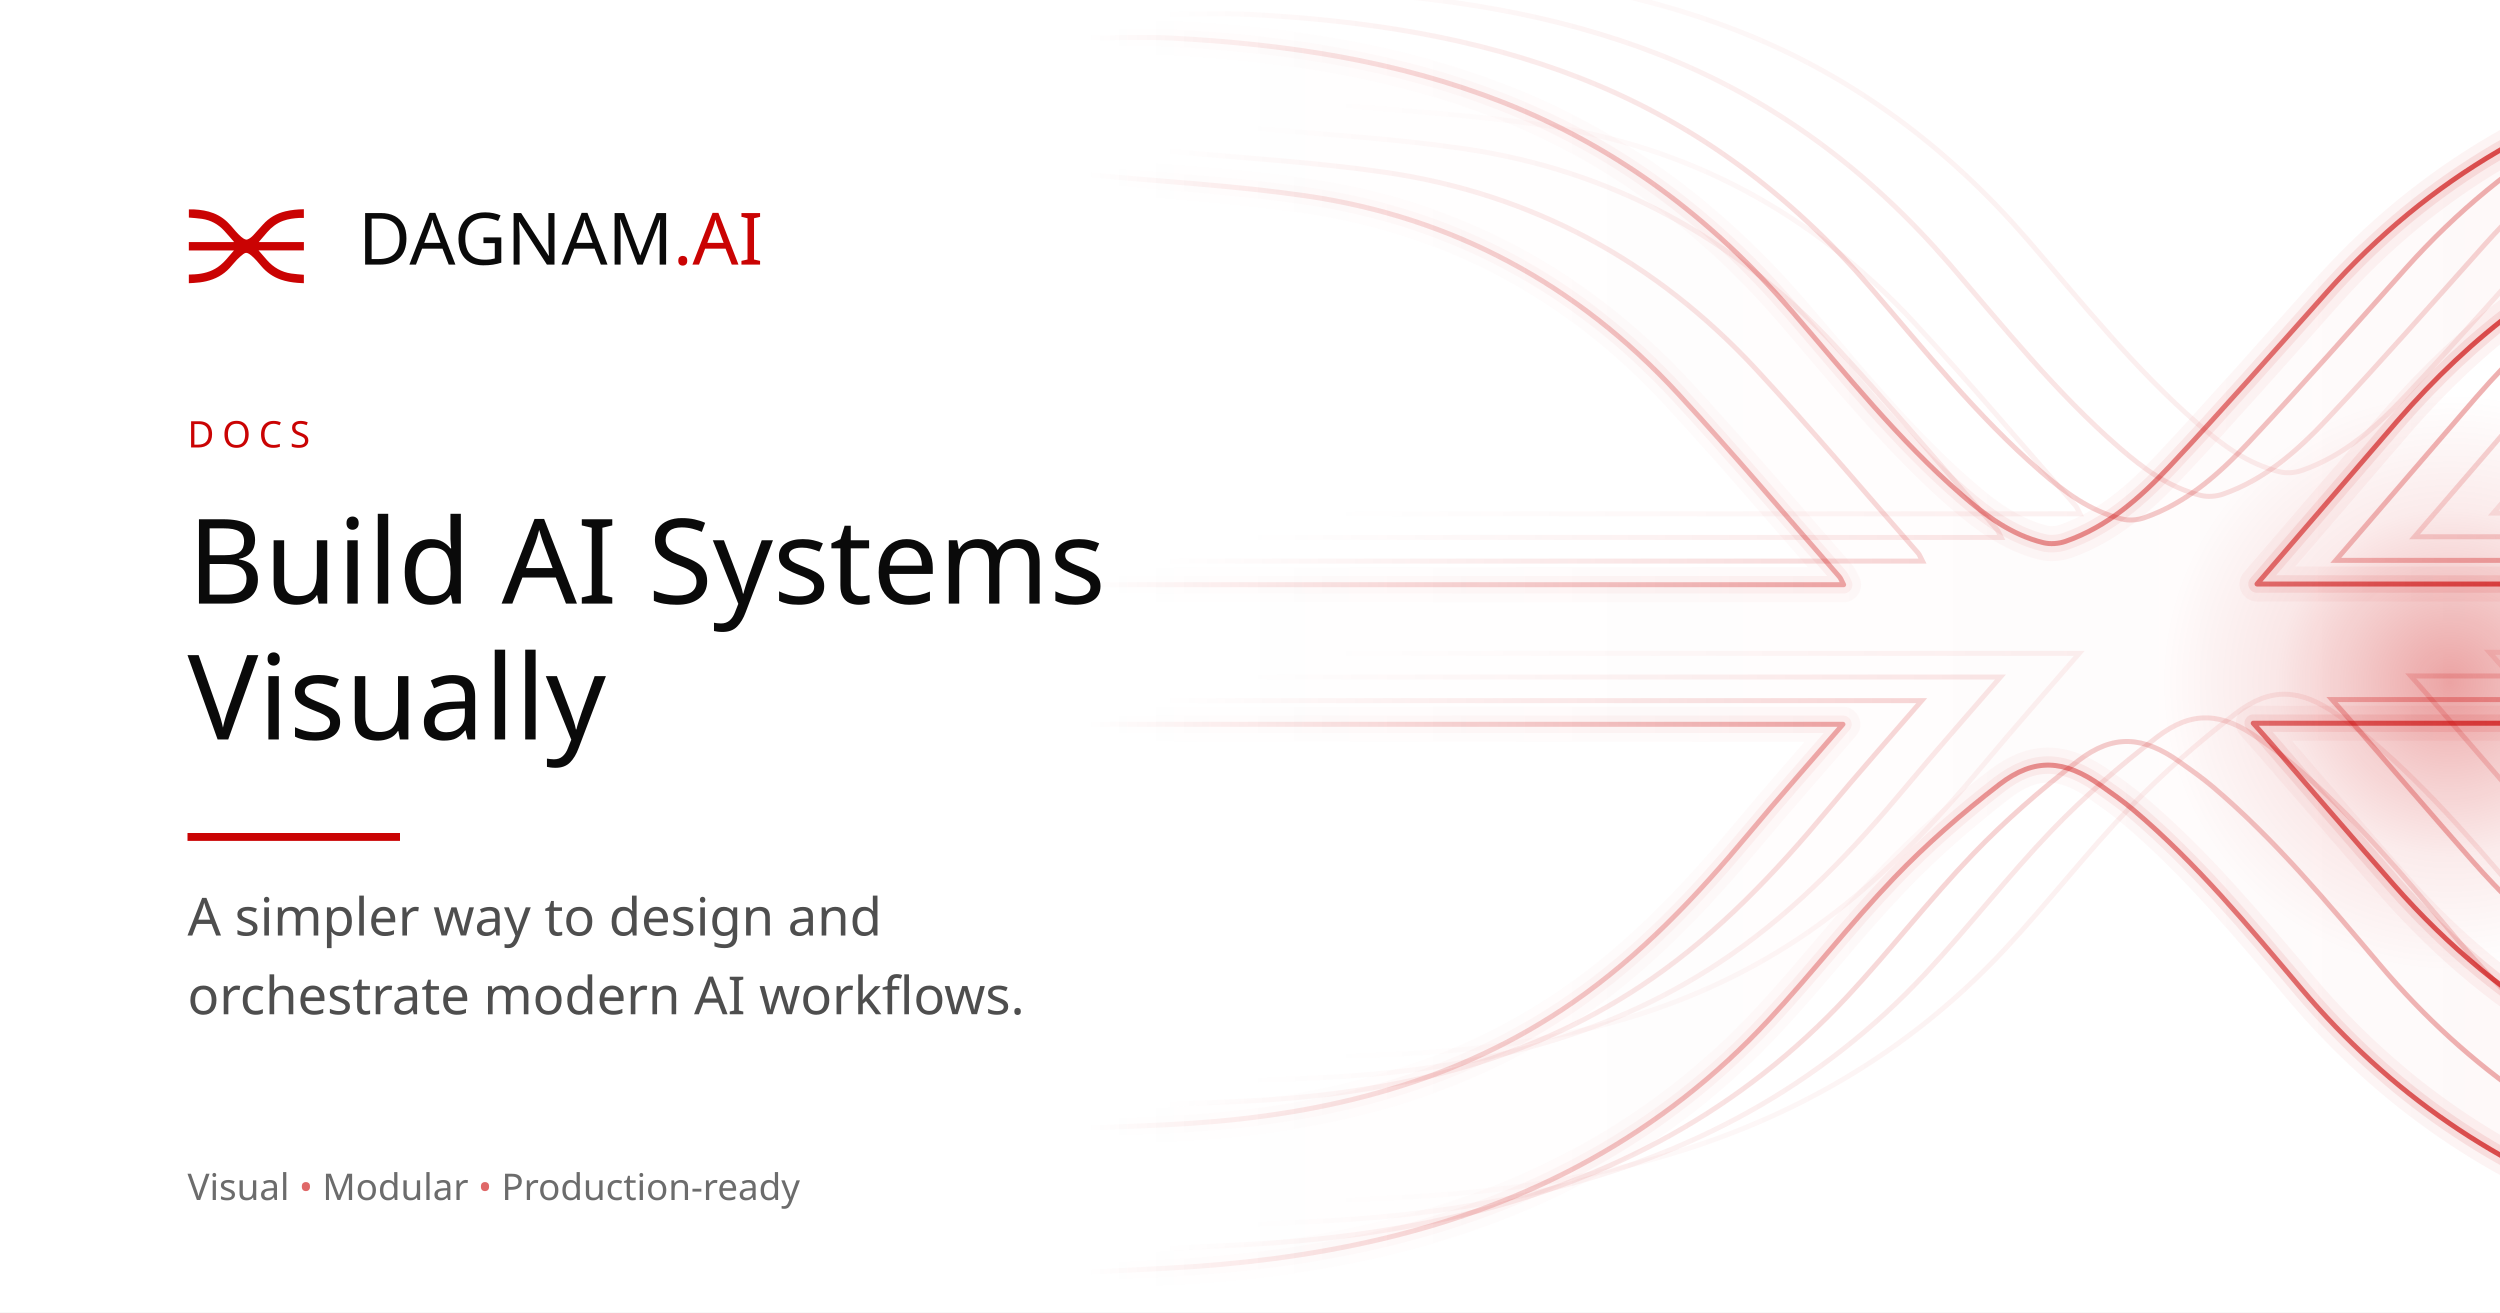
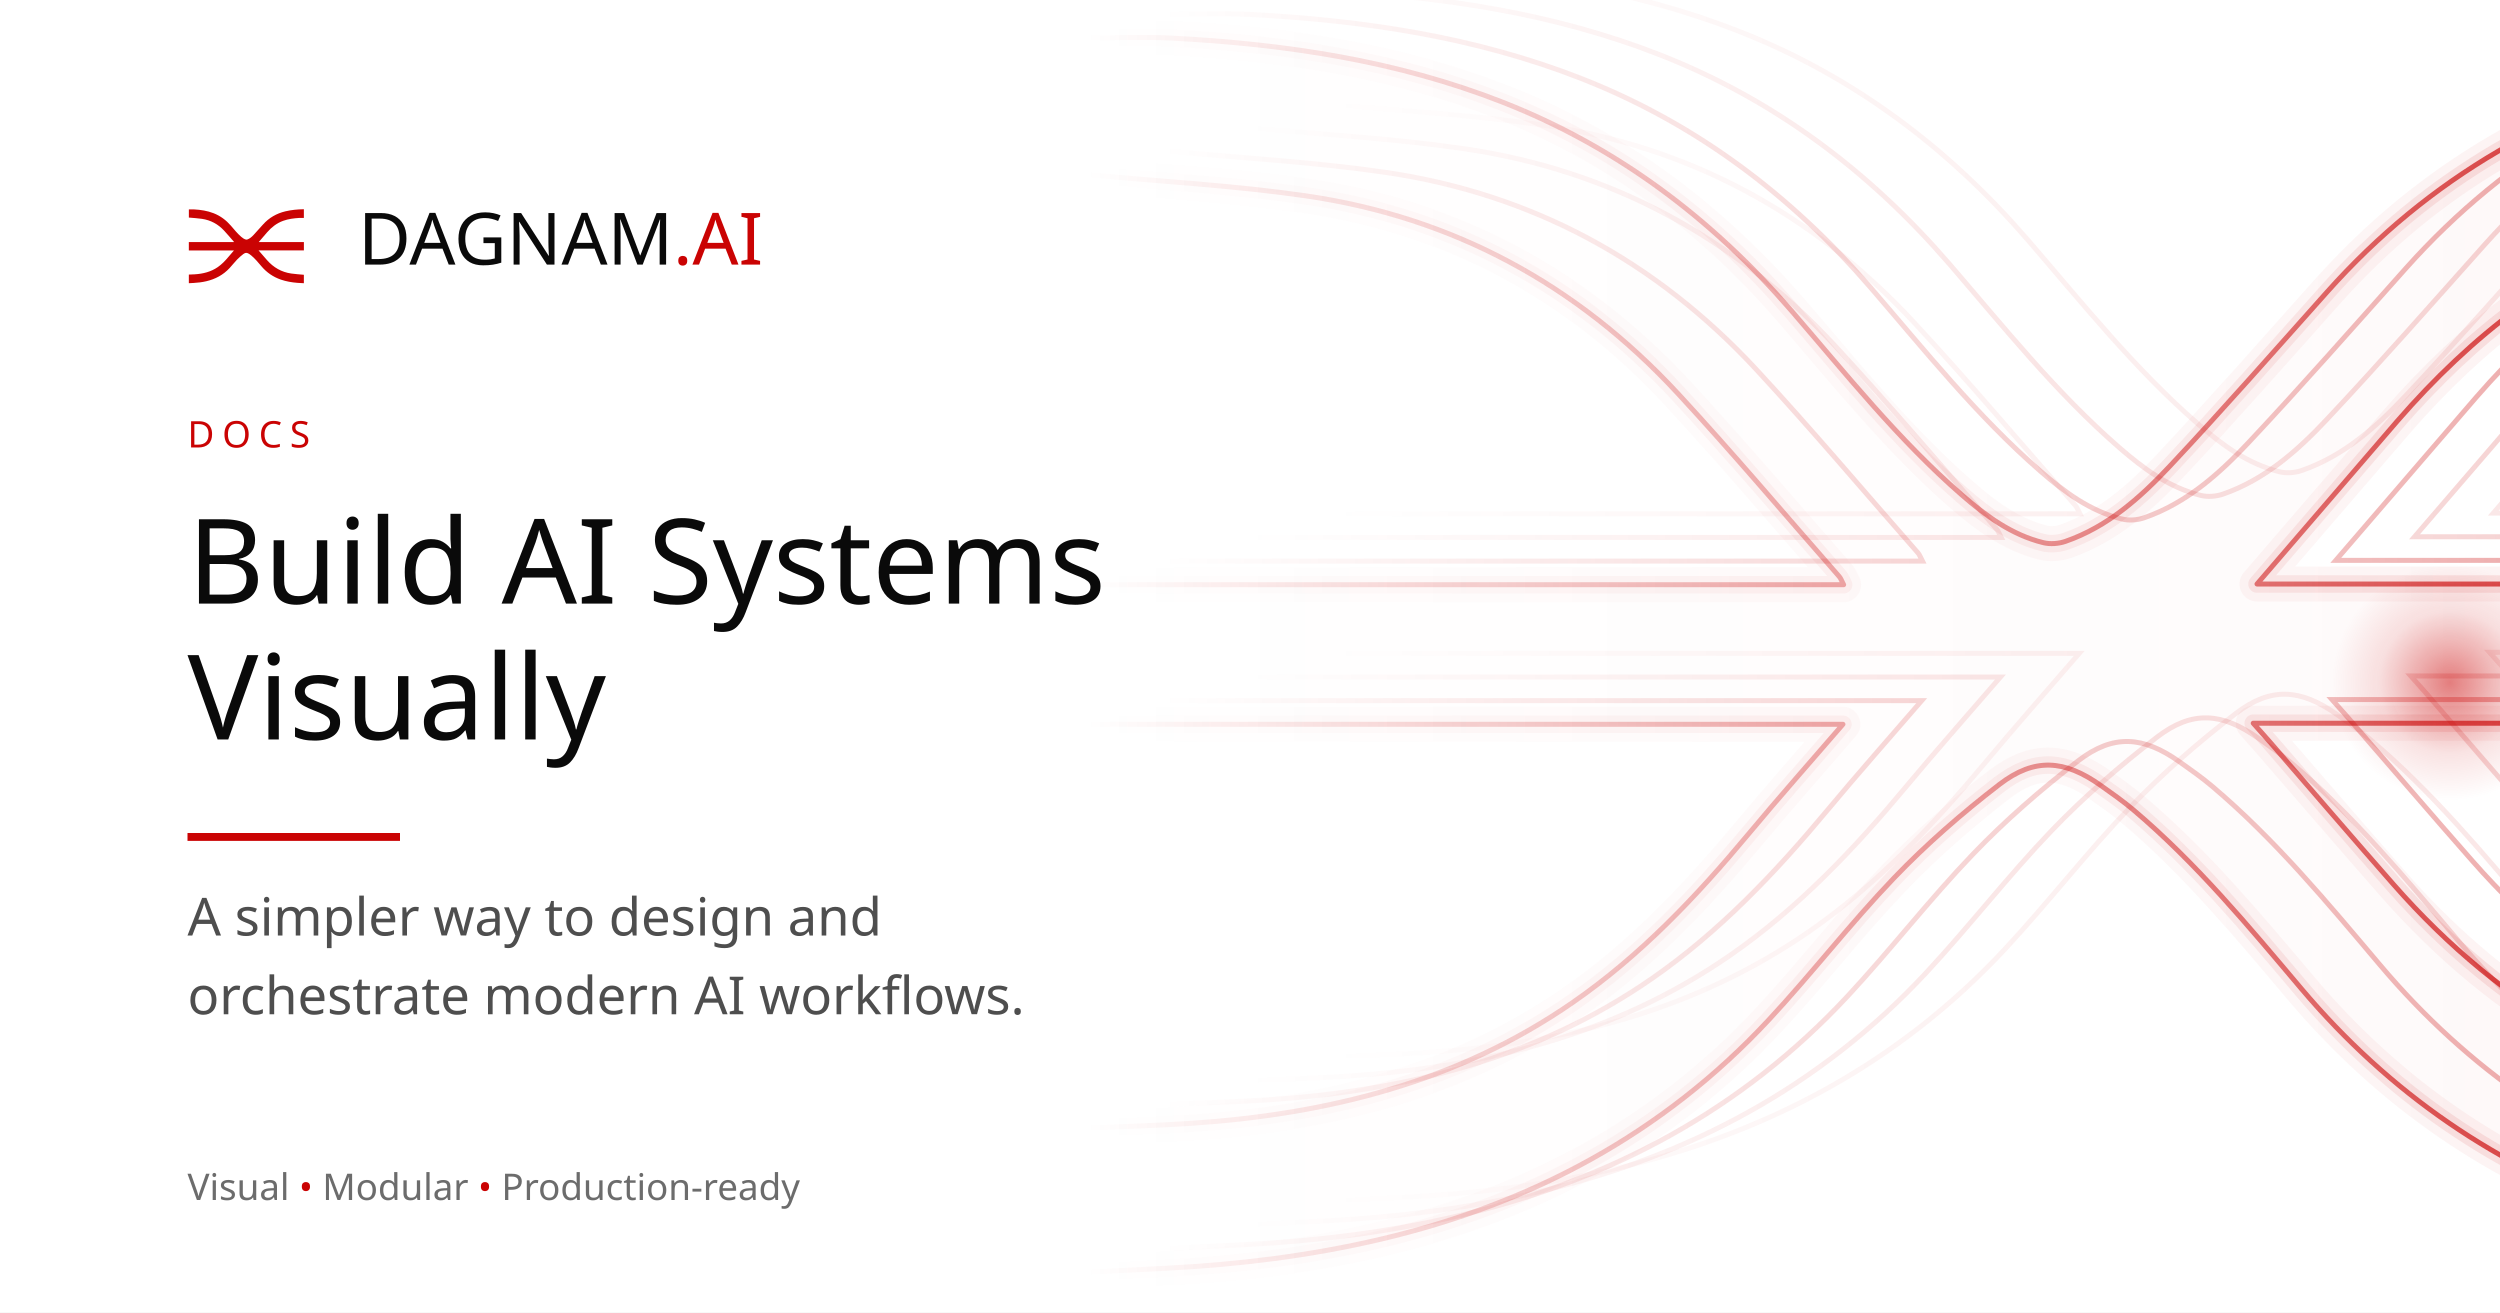
<svg xmlns="http://www.w3.org/2000/svg" width="1200" height="630" viewBox="0 0 1200 630">
  <defs>
    <linearGradient id="vis1-band" x1="0" y1="0" x2="1" y2="0">
      <stop offset="0" stop-color="#ca0303" stop-opacity="0" />
      <stop offset="0.55" stop-color="#ca0303" stop-opacity="0.012" />
      <stop offset="1" stop-color="#ca0303" stop-opacity="0.04" />
    </linearGradient>
    <linearGradient id="vis1-hair" x1="0" y1="0" x2="1" y2="0">
      <stop offset="0" stop-color="#ca0303" stop-opacity="0" />
      <stop offset="0.55" stop-color="#ca0303" stop-opacity="0.45" />
      <stop offset="1" stop-color="#ca0303" stop-opacity="1" />
    </linearGradient>
-     <radialGradient id="vis1-glow" gradientUnits="userSpaceOnUse" cx="1176" cy="327.6" r="138.6">
-       <stop offset="0" stop-color="#ca0303" stop-opacity="0.35" />
-       <stop offset="0.3" stop-color="#ca0303" stop-opacity="0.21" />
-       <stop offset="0.6" stop-color="#ca0303" stop-opacity="0.077" />
+     <radialGradient id="vis1-glow" gradientUnits="userSpaceOnUse" cx="1176" cy="327.6" r="56.7">
+       <stop offset="0" stop-color="#ca0303" stop-opacity="0.5" />
+       <stop offset="0.3" stop-color="#ca0303" stop-opacity="0.3" />
+       <stop offset="0.6" stop-color="#ca0303" stop-opacity="0.11" />
      <stop offset="1" stop-color="#ca0303" stop-opacity="0" />
    </radialGradient>
  </defs>
  <rect width="1200" height="630" fill="#ffffff" />
  <g transform="translate(511.5 -157.5) scale(1.505) translate(-199 -193)">
    <path d="M615.026,442.038 C603.024,456.007 591.233,469.69 578.978,483.911 C659.437,483.911 739.464,483.911 819.768,483.911 C819.768,498.904 819.768,513.337 819.768,528.311 C739.612,528.311 659.521,528.311 577.774,528.311 C580.18,531.022 581.63,532.623 583.045,534.254 C596.248,549.471 609.353,564.775 622.661,579.899 C657.382,619.357 700.3,644.39 752.59,651.855 C774.616,655 796.905,656.305 819.625,658.499 C819.625,672.391 819.625,687.583 819.625,703.514 C808.201,702.876 796.928,702.472 785.695,701.575 C755.411,699.159 725.623,694.196 696.785,684.21 C655.676,669.974 621.209,646.23 593.14,613.008 C576.268,593.04 559.571,572.873 539.495,555.911 C536.195,553.123 532.635,550.631 529.105,548.13 C517.582,539.966 508.046,539.192 496.8,547.851 C484.977,556.954 473.586,566.854 463.263,577.612 C449.33,592.132 436.985,608.164 423.272,622.909 C389.466,659.256 347.544,681.592 299.502,692.879 C277.082,698.146 254.302,700.947 231.315,702.128 C223.041,702.553 214.767,702.969 206.175,703.405 C206.175,687.743 206.175,672.673 206.175,657.417 C217.061,656.938 227.835,656.664 238.58,655.955 C282.439,653.059 324.007,642.803 360.756,617.358 C382.321,602.426 400.154,583.622 416.846,563.584 C426.533,551.956 436.582,540.631 446.915,528.651 C366.603,528.651 286.461,528.651 206.087,528.651 C206.087,513.466 206.087,499.027 206.087,484.139 C286.269,484.139 366.347,484.139 447.133,484.139 C446.463,482.857 446.241,482.12 445.779,481.593 C428.645,462.064 411.89,442.183 394.248,423.123 C362.158,388.454 322.601,366.97 275.787,360.146 C252.965,356.819 229.838,355.588 206.302,353.357 C206.302,339.679 206.302,324.629 206.302,309.744 C215.172,309.744 224.107,309.346 232.996,309.813 C269.053,311.709 304.513,316.962 338.361,330.234 C374.781,344.515 405.077,367.313 430.556,396.832 C447.957,416.993 464.582,437.881 484.79,455.463 C492.53,462.197 500.67,468.214 510.797,470.724 C513,471.27 515.699,471.071 517.861,470.323 C531.337,465.663 541.74,456.376 551.191,446.299 C568.273,428.086 584.764,409.317 601.398,390.688 C633.819,354.379 673.99,331.283 721.191,320.057 C753.421,312.391 786.174,309.456 819.63,308.837 C819.63,324.134 819.63,339.199 819.63,355.206 C811.462,355.206 803.173,354.755 794.948,355.287 C765.823,357.171 736.958,360.684 709.263,370.662 C674.965,383.02 647.382,404.725 623.731,431.932 C620.892,435.199 618.068,438.478 615.026,442.038 Z" fill="url(#vis1-band)" />
    <path d="M615.026,442.038 C603.024,456.007 591.233,469.69 578.978,483.911 C659.437,483.911 739.464,483.911 819.768,483.911 C819.768,498.904 819.768,513.337 819.768,528.311 C739.612,528.311 659.521,528.311 577.774,528.311 C580.18,531.022 581.63,532.623 583.045,534.254 C596.248,549.471 609.353,564.775 622.661,579.899 C657.382,619.357 700.3,644.39 752.59,651.855 C774.616,655 796.905,656.305 819.625,658.499 C819.625,672.391 819.625,687.583 819.625,703.514 C808.201,702.876 796.928,702.472 785.695,701.575 C755.411,699.159 725.623,694.196 696.785,684.21 C655.676,669.974 621.209,646.23 593.14,613.008 C576.268,593.04 559.571,572.873 539.495,555.911 C536.195,553.123 532.635,550.631 529.105,548.13 C517.582,539.966 508.046,539.192 496.8,547.851 C484.977,556.954 473.586,566.854 463.263,577.612 C449.33,592.132 436.985,608.164 423.272,622.909 C389.466,659.256 347.544,681.592 299.502,692.879 C277.082,698.146 254.302,700.947 231.315,702.128 C223.041,702.553 214.767,702.969 206.175,703.405 C206.175,687.743 206.175,672.673 206.175,657.417 C217.061,656.938 227.835,656.664 238.58,655.955 C282.439,653.059 324.007,642.803 360.756,617.358 C382.321,602.426 400.154,583.622 416.846,563.584 C426.533,551.956 436.582,540.631 446.915,528.651 C366.603,528.651 286.461,528.651 206.087,528.651 C206.087,513.466 206.087,499.027 206.087,484.139 C286.269,484.139 366.347,484.139 447.133,484.139 C446.463,482.857 446.241,482.12 445.779,481.593 C428.645,462.064 411.89,442.183 394.248,423.123 C362.158,388.454 322.601,366.97 275.787,360.146 C252.965,356.819 229.838,355.588 206.302,353.357 C206.302,339.679 206.302,324.629 206.302,309.744 C215.172,309.744 224.107,309.346 232.996,309.813 C269.053,311.709 304.513,316.962 338.361,330.234 C374.781,344.515 405.077,367.313 430.556,396.832 C447.957,416.993 464.582,437.881 484.79,455.463 C492.53,462.197 500.67,468.214 510.797,470.724 C513,471.27 515.699,471.071 517.861,470.323 C531.337,465.663 541.74,456.376 551.191,446.299 C568.273,428.086 584.764,409.317 601.398,390.688 C633.819,354.379 673.99,331.283 721.191,320.057 C753.421,312.391 786.174,309.456 819.63,308.837 C819.63,324.134 819.63,339.199 819.63,355.206 C811.462,355.206 803.173,354.755 794.948,355.287 C765.823,357.171 736.958,360.684 709.263,370.662 C674.965,383.02 647.382,404.725 623.731,431.932 C620.892,435.199 618.068,438.478 615.026,442.038 Z" fill="none" stroke="url(#vis1-hair)" stroke-width="11.164" stroke-linejoin="round" opacity="0.07" />
    <path d="M615.026,442.038 C603.024,456.007 591.233,469.69 578.978,483.911 C659.437,483.911 739.464,483.911 819.768,483.911 C819.768,498.904 819.768,513.337 819.768,528.311 C739.612,528.311 659.521,528.311 577.774,528.311 C580.18,531.022 581.63,532.623 583.045,534.254 C596.248,549.471 609.353,564.775 622.661,579.899 C657.382,619.357 700.3,644.39 752.59,651.855 C774.616,655 796.905,656.305 819.625,658.499 C819.625,672.391 819.625,687.583 819.625,703.514 C808.201,702.876 796.928,702.472 785.695,701.575 C755.411,699.159 725.623,694.196 696.785,684.21 C655.676,669.974 621.209,646.23 593.14,613.008 C576.268,593.04 559.571,572.873 539.495,555.911 C536.195,553.123 532.635,550.631 529.105,548.13 C517.582,539.966 508.046,539.192 496.8,547.851 C484.977,556.954 473.586,566.854 463.263,577.612 C449.33,592.132 436.985,608.164 423.272,622.909 C389.466,659.256 347.544,681.592 299.502,692.879 C277.082,698.146 254.302,700.947 231.315,702.128 C223.041,702.553 214.767,702.969 206.175,703.405 C206.175,687.743 206.175,672.673 206.175,657.417 C217.061,656.938 227.835,656.664 238.58,655.955 C282.439,653.059 324.007,642.803 360.756,617.358 C382.321,602.426 400.154,583.622 416.846,563.584 C426.533,551.956 436.582,540.631 446.915,528.651 C366.603,528.651 286.461,528.651 206.087,528.651 C206.087,513.466 206.087,499.027 206.087,484.139 C286.269,484.139 366.347,484.139 447.133,484.139 C446.463,482.857 446.241,482.12 445.779,481.593 C428.645,462.064 411.89,442.183 394.248,423.123 C362.158,388.454 322.601,366.97 275.787,360.146 C252.965,356.819 229.838,355.588 206.302,353.357 C206.302,339.679 206.302,324.629 206.302,309.744 C215.172,309.744 224.107,309.346 232.996,309.813 C269.053,311.709 304.513,316.962 338.361,330.234 C374.781,344.515 405.077,367.313 430.556,396.832 C447.957,416.993 464.582,437.881 484.79,455.463 C492.53,462.197 500.67,468.214 510.797,470.724 C513,471.27 515.699,471.071 517.861,470.323 C531.337,465.663 541.74,456.376 551.191,446.299 C568.273,428.086 584.764,409.317 601.398,390.688 C633.819,354.379 673.99,331.283 721.191,320.057 C753.421,312.391 786.174,309.456 819.63,308.837 C819.63,324.134 819.63,339.199 819.63,355.206 C811.462,355.206 803.173,354.755 794.948,355.287 C765.823,357.171 736.958,360.684 709.263,370.662 C674.965,383.02 647.382,404.725 623.731,431.932 C620.892,435.199 618.068,438.478 615.026,442.038 Z" fill="none" stroke="url(#vis1-hair)" stroke-width="5.582" stroke-linejoin="round" opacity="0.14" />
    <path d="M615.026,442.038 C603.024,456.007 591.233,469.69 578.978,483.911 C659.437,483.911 739.464,483.911 819.768,483.911 C819.768,498.904 819.768,513.337 819.768,528.311 C739.612,528.311 659.521,528.311 577.774,528.311 C580.18,531.022 581.63,532.623 583.045,534.254 C596.248,549.471 609.353,564.775 622.661,579.899 C657.382,619.357 700.3,644.39 752.59,651.855 C774.616,655 796.905,656.305 819.625,658.499 C819.625,672.391 819.625,687.583 819.625,703.514 C808.201,702.876 796.928,702.472 785.695,701.575 C755.411,699.159 725.623,694.196 696.785,684.21 C655.676,669.974 621.209,646.23 593.14,613.008 C576.268,593.04 559.571,572.873 539.495,555.911 C536.195,553.123 532.635,550.631 529.105,548.13 C517.582,539.966 508.046,539.192 496.8,547.851 C484.977,556.954 473.586,566.854 463.263,577.612 C449.33,592.132 436.985,608.164 423.272,622.909 C389.466,659.256 347.544,681.592 299.502,692.879 C277.082,698.146 254.302,700.947 231.315,702.128 C223.041,702.553 214.767,702.969 206.175,703.405 C206.175,687.743 206.175,672.673 206.175,657.417 C217.061,656.938 227.835,656.664 238.58,655.955 C282.439,653.059 324.007,642.803 360.756,617.358 C382.321,602.426 400.154,583.622 416.846,563.584 C426.533,551.956 436.582,540.631 446.915,528.651 C366.603,528.651 286.461,528.651 206.087,528.651 C206.087,513.466 206.087,499.027 206.087,484.139 C286.269,484.139 366.347,484.139 447.133,484.139 C446.463,482.857 446.241,482.12 445.779,481.593 C428.645,462.064 411.89,442.183 394.248,423.123 C362.158,388.454 322.601,366.97 275.787,360.146 C252.965,356.819 229.838,355.588 206.302,353.357 C206.302,339.679 206.302,324.629 206.302,309.744 C215.172,309.744 224.107,309.346 232.996,309.813 C269.053,311.709 304.513,316.962 338.361,330.234 C374.781,344.515 405.077,367.313 430.556,396.832 C447.957,416.993 464.582,437.881 484.79,455.463 C492.53,462.197 500.67,468.214 510.797,470.724 C513,471.27 515.699,471.071 517.861,470.323 C531.337,465.663 541.74,456.376 551.191,446.299 C568.273,428.086 584.764,409.317 601.398,390.688 C633.819,354.379 673.99,331.283 721.191,320.057 C753.421,312.391 786.174,309.456 819.63,308.837 C819.63,324.134 819.63,339.199 819.63,355.206 C811.462,355.206 803.173,354.755 794.948,355.287 C765.823,357.171 736.958,360.684 709.263,370.662 C674.965,383.02 647.382,404.725 623.731,431.932 C620.892,435.199 618.068,438.478 615.026,442.038 Z" fill="none" stroke="url(#vis1-hair)" stroke-width="1.595" stroke-linejoin="round" opacity="1" />
    <path d="M615.026,442.038 C603.024,456.007 591.233,469.69 578.978,483.911 C659.437,483.911 739.464,483.911 819.768,483.911 C819.768,498.904 819.768,513.337 819.768,528.311 C739.612,528.311 659.521,528.311 577.774,528.311 C580.18,531.022 581.63,532.623 583.045,534.254 C596.248,549.471 609.353,564.775 622.661,579.899 C657.382,619.357 700.3,644.39 752.59,651.855 C774.616,655 796.905,656.305 819.625,658.499 C819.625,672.391 819.625,687.583 819.625,703.514 C808.201,702.876 796.928,702.472 785.695,701.575 C755.411,699.159 725.623,694.196 696.785,684.21 C655.676,669.974 621.209,646.23 593.14,613.008 C576.268,593.04 559.571,572.873 539.495,555.911 C536.195,553.123 532.635,550.631 529.105,548.13 C517.582,539.966 508.046,539.192 496.8,547.851 C484.977,556.954 473.586,566.854 463.263,577.612 C449.33,592.132 436.985,608.164 423.272,622.909 C389.466,659.256 347.544,681.592 299.502,692.879 C277.082,698.146 254.302,700.947 231.315,702.128 C223.041,702.553 214.767,702.969 206.175,703.405 C206.175,687.743 206.175,672.673 206.175,657.417 C217.061,656.938 227.835,656.664 238.58,655.955 C282.439,653.059 324.007,642.803 360.756,617.358 C382.321,602.426 400.154,583.622 416.846,563.584 C426.533,551.956 436.582,540.631 446.915,528.651 C366.603,528.651 286.461,528.651 206.087,528.651 C206.087,513.466 206.087,499.027 206.087,484.139 C286.269,484.139 366.347,484.139 447.133,484.139 C446.463,482.857 446.241,482.12 445.779,481.593 C428.645,462.064 411.89,442.183 394.248,423.123 C362.158,388.454 322.601,366.97 275.787,360.146 C252.965,356.819 229.838,355.588 206.302,353.357 C206.302,339.679 206.302,324.629 206.302,309.744 C215.172,309.744 224.107,309.346 232.996,309.813 C269.053,311.709 304.513,316.962 338.361,330.234 C374.781,344.515 405.077,367.313 430.556,396.832 C447.957,416.993 464.582,437.881 484.79,455.463 C492.53,462.197 500.67,468.214 510.797,470.724 C513,471.27 515.699,471.071 517.861,470.323 C531.337,465.663 541.74,456.376 551.191,446.299 C568.273,428.086 584.764,409.317 601.398,390.688 C633.819,354.379 673.99,331.283 721.191,320.057 C753.421,312.391 786.174,309.456 819.63,308.837 C819.63,324.134 819.63,339.199 819.63,355.206 C811.462,355.206 803.173,354.755 794.948,355.287 C765.823,357.171 736.958,360.684 709.263,370.662 C674.965,383.02 647.382,404.725 623.731,431.932 C620.892,435.199 618.068,438.478 615.026,442.038 Z" fill="none" stroke="url(#vis1-hair)" stroke-width="1.595" opacity="0.5" transform="translate(25.12 -7.536)" />
    <path d="M615.026,442.038 C603.024,456.007 591.233,469.69 578.978,483.911 C659.437,483.911 739.464,483.911 819.768,483.911 C819.768,498.904 819.768,513.337 819.768,528.311 C739.612,528.311 659.521,528.311 577.774,528.311 C580.18,531.022 581.63,532.623 583.045,534.254 C596.248,549.471 609.353,564.775 622.661,579.899 C657.382,619.357 700.3,644.39 752.59,651.855 C774.616,655 796.905,656.305 819.625,658.499 C819.625,672.391 819.625,687.583 819.625,703.514 C808.201,702.876 796.928,702.472 785.695,701.575 C755.411,699.159 725.623,694.196 696.785,684.21 C655.676,669.974 621.209,646.23 593.14,613.008 C576.268,593.04 559.571,572.873 539.495,555.911 C536.195,553.123 532.635,550.631 529.105,548.13 C517.582,539.966 508.046,539.192 496.8,547.851 C484.977,556.954 473.586,566.854 463.263,577.612 C449.33,592.132 436.985,608.164 423.272,622.909 C389.466,659.256 347.544,681.592 299.502,692.879 C277.082,698.146 254.302,700.947 231.315,702.128 C223.041,702.553 214.767,702.969 206.175,703.405 C206.175,687.743 206.175,672.673 206.175,657.417 C217.061,656.938 227.835,656.664 238.58,655.955 C282.439,653.059 324.007,642.803 360.756,617.358 C382.321,602.426 400.154,583.622 416.846,563.584 C426.533,551.956 436.582,540.631 446.915,528.651 C366.603,528.651 286.461,528.651 206.087,528.651 C206.087,513.466 206.087,499.027 206.087,484.139 C286.269,484.139 366.347,484.139 447.133,484.139 C446.463,482.857 446.241,482.12 445.779,481.593 C428.645,462.064 411.89,442.183 394.248,423.123 C362.158,388.454 322.601,366.97 275.787,360.146 C252.965,356.819 229.838,355.588 206.302,353.357 C206.302,339.679 206.302,324.629 206.302,309.744 C215.172,309.744 224.107,309.346 232.996,309.813 C269.053,311.709 304.513,316.962 338.361,330.234 C374.781,344.515 405.077,367.313 430.556,396.832 C447.957,416.993 464.582,437.881 484.79,455.463 C492.53,462.197 500.67,468.214 510.797,470.724 C513,471.27 515.699,471.071 517.861,470.323 C531.337,465.663 541.74,456.376 551.191,446.299 C568.273,428.086 584.764,409.317 601.398,390.688 C633.819,354.379 673.99,331.283 721.191,320.057 C753.421,312.391 786.174,309.456 819.63,308.837 C819.63,324.134 819.63,339.199 819.63,355.206 C811.462,355.206 803.173,354.755 794.948,355.287 C765.823,357.171 736.958,360.684 709.263,370.662 C674.965,383.02 647.382,404.725 623.731,431.932 C620.892,435.199 618.068,438.478 615.026,442.038 Z" fill="none" stroke="url(#vis1-hair)" stroke-width="1.595" opacity="0.3" transform="translate(50.24 -15.072)" />
    <path d="M615.026,442.038 C603.024,456.007 591.233,469.69 578.978,483.911 C659.437,483.911 739.464,483.911 819.768,483.911 C819.768,498.904 819.768,513.337 819.768,528.311 C739.612,528.311 659.521,528.311 577.774,528.311 C580.18,531.022 581.63,532.623 583.045,534.254 C596.248,549.471 609.353,564.775 622.661,579.899 C657.382,619.357 700.3,644.39 752.59,651.855 C774.616,655 796.905,656.305 819.625,658.499 C819.625,672.391 819.625,687.583 819.625,703.514 C808.201,702.876 796.928,702.472 785.695,701.575 C755.411,699.159 725.623,694.196 696.785,684.21 C655.676,669.974 621.209,646.23 593.14,613.008 C576.268,593.04 559.571,572.873 539.495,555.911 C536.195,553.123 532.635,550.631 529.105,548.13 C517.582,539.966 508.046,539.192 496.8,547.851 C484.977,556.954 473.586,566.854 463.263,577.612 C449.33,592.132 436.985,608.164 423.272,622.909 C389.466,659.256 347.544,681.592 299.502,692.879 C277.082,698.146 254.302,700.947 231.315,702.128 C223.041,702.553 214.767,702.969 206.175,703.405 C206.175,687.743 206.175,672.673 206.175,657.417 C217.061,656.938 227.835,656.664 238.58,655.955 C282.439,653.059 324.007,642.803 360.756,617.358 C382.321,602.426 400.154,583.622 416.846,563.584 C426.533,551.956 436.582,540.631 446.915,528.651 C366.603,528.651 286.461,528.651 206.087,528.651 C206.087,513.466 206.087,499.027 206.087,484.139 C286.269,484.139 366.347,484.139 447.133,484.139 C446.463,482.857 446.241,482.12 445.779,481.593 C428.645,462.064 411.89,442.183 394.248,423.123 C362.158,388.454 322.601,366.97 275.787,360.146 C252.965,356.819 229.838,355.588 206.302,353.357 C206.302,339.679 206.302,324.629 206.302,309.744 C215.172,309.744 224.107,309.346 232.996,309.813 C269.053,311.709 304.513,316.962 338.361,330.234 C374.781,344.515 405.077,367.313 430.556,396.832 C447.957,416.993 464.582,437.881 484.79,455.463 C492.53,462.197 500.67,468.214 510.797,470.724 C513,471.27 515.699,471.071 517.861,470.323 C531.337,465.663 541.74,456.376 551.191,446.299 C568.273,428.086 584.764,409.317 601.398,390.688 C633.819,354.379 673.99,331.283 721.191,320.057 C753.421,312.391 786.174,309.456 819.63,308.837 C819.63,324.134 819.63,339.199 819.63,355.206 C811.462,355.206 803.173,354.755 794.948,355.287 C765.823,357.171 736.958,360.684 709.263,370.662 C674.965,383.02 647.382,404.725 623.731,431.932 C620.892,435.199 618.068,438.478 615.026,442.038 Z" fill="none" stroke="url(#vis1-hair)" stroke-width="1.595" opacity="0.18" transform="translate(75.36 -22.608)" />
  </g>
  <rect width="1200" height="630" fill="url(#vis1-glow)" />
  <g transform="translate(90 90) scale(0.09) translate(-199 -193)">
    <path d="M615.026,442.038 C603.024,456.007 591.233,469.69 578.978,483.911 C659.437,483.911 739.464,483.911 819.768,483.911 C819.768,498.904 819.768,513.337 819.768,528.311 C739.612,528.311 659.521,528.311 577.774,528.311 C580.18,531.022 581.63,532.623 583.045,534.254 C596.248,549.471 609.353,564.775 622.661,579.899 C657.382,619.357 700.3,644.39 752.59,651.855 C774.616,655 796.905,656.305 819.625,658.499 C819.625,672.391 819.625,687.583 819.625,703.514 C808.201,702.876 796.928,702.472 785.695,701.575 C755.411,699.159 725.623,694.196 696.785,684.21 C655.676,669.974 621.209,646.23 593.14,613.008 C576.268,593.04 559.571,572.873 539.495,555.911 C536.195,553.123 532.635,550.631 529.105,548.13 C517.582,539.966 508.046,539.192 496.8,547.851 C484.977,556.954 473.586,566.854 463.263,577.612 C449.33,592.132 436.985,608.164 423.272,622.909 C389.466,659.256 347.544,681.592 299.502,692.879 C277.082,698.146 254.302,700.947 231.315,702.128 C223.041,702.553 214.767,702.969 206.175,703.405 C206.175,687.743 206.175,672.673 206.175,657.417 C217.061,656.938 227.835,656.664 238.58,655.955 C282.439,653.059 324.007,642.803 360.756,617.358 C382.321,602.426 400.154,583.622 416.846,563.584 C426.533,551.956 436.582,540.631 446.915,528.651 C366.603,528.651 286.461,528.651 206.087,528.651 C206.087,513.466 206.087,499.027 206.087,484.139 C286.269,484.139 366.347,484.139 447.133,484.139 C446.463,482.857 446.241,482.12 445.779,481.593 C428.645,462.064 411.89,442.183 394.248,423.123 C362.158,388.454 322.601,366.97 275.787,360.146 C252.965,356.819 229.838,355.588 206.302,353.357 C206.302,339.679 206.302,324.629 206.302,309.744 C215.172,309.744 224.107,309.346 232.996,309.813 C269.053,311.709 304.513,316.962 338.361,330.234 C374.781,344.515 405.077,367.313 430.556,396.832 C447.957,416.993 464.582,437.881 484.79,455.463 C492.53,462.197 500.67,468.214 510.797,470.724 C513,471.27 515.699,471.071 517.861,470.323 C531.337,465.663 541.74,456.376 551.191,446.299 C568.273,428.086 584.764,409.317 601.398,390.688 C633.819,354.379 673.99,331.283 721.191,320.057 C753.421,312.391 786.174,309.456 819.63,308.837 C819.63,324.134 819.63,339.199 819.63,355.206 C811.462,355.206 803.173,354.755 794.948,355.287 C765.823,357.171 736.958,360.684 709.263,370.662 C674.965,383.02 647.382,404.725 623.731,431.932 C620.892,435.199 618.068,438.478 615.026,442.038 Z" fill="#ca0303" />
  </g>
  <text x="171.9" y="127.012" font-family="moonhouse, sans-serif" font-size="34.65" fill="#0a0a0a">DAGNAM<tspan fill="#ca0303">.AI</tspan>
  </text>
  <text x="90" y="214.792" font-family="Unbounded, sans-serif" font-size="17.64" font-weight="400" fill="#ca0303" letter-spacing="3.78">DOCS</text>
  <text x="90" y="289.73" font-family="Unbounded, sans-serif" font-size="56.7" font-weight="400" fill="#0a0a0a">Build AI Systems</text>
  <text x="90" y="354.935" font-family="Unbounded, sans-serif" font-size="56.7" font-weight="400" fill="#0a0a0a">Visually</text>
  <rect x="90" y="399.843" width="102" height="3.78" fill="#ca0303" />
  <text x="90" y="449.044" font-family="Unbounded, sans-serif" font-size="25.2" font-weight="400" fill="#0a0a0a" opacity="0.72">A simpler way to design and</text>
  <text x="90" y="486.844" font-family="Unbounded, sans-serif" font-size="25.2" font-weight="400" fill="#0a0a0a" opacity="0.72">orchestrate modern AI workflows.</text>
-   <text x="90" y="576" font-family="Unbounded, sans-serif" font-size="17.64" font-weight="400" fill="#0a0a0a" opacity="0.6">Visual <tspan fill="#ca0303">•</tspan> Modular <tspan fill="#ca0303">•</tspan> Production-ready</text>
+   <text x="90" y="576" font-family="Unbounded, sans-serif" font-size="17.64" font-weight="400" fill="#0a0a0a" fill-opacity="0.6">Visual <tspan fill="#ca0303" fill-opacity="1">•</tspan> Modular <tspan fill="#ca0303" fill-opacity="1">•</tspan> Production-ready</text>
</svg>
